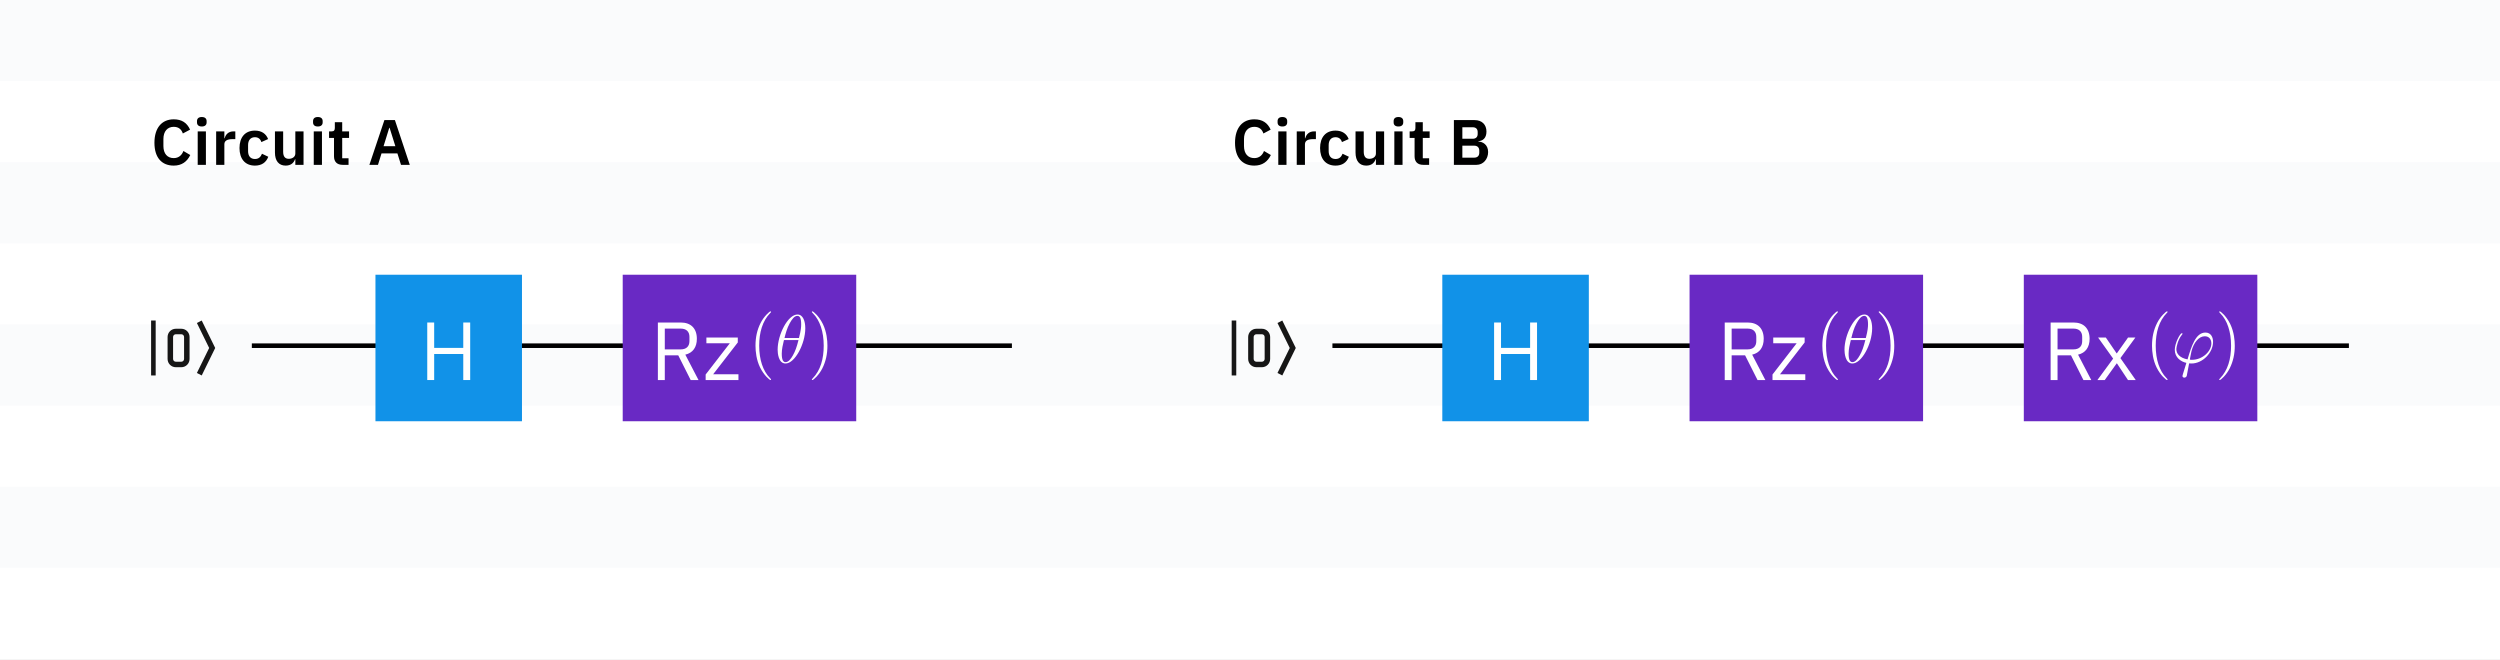
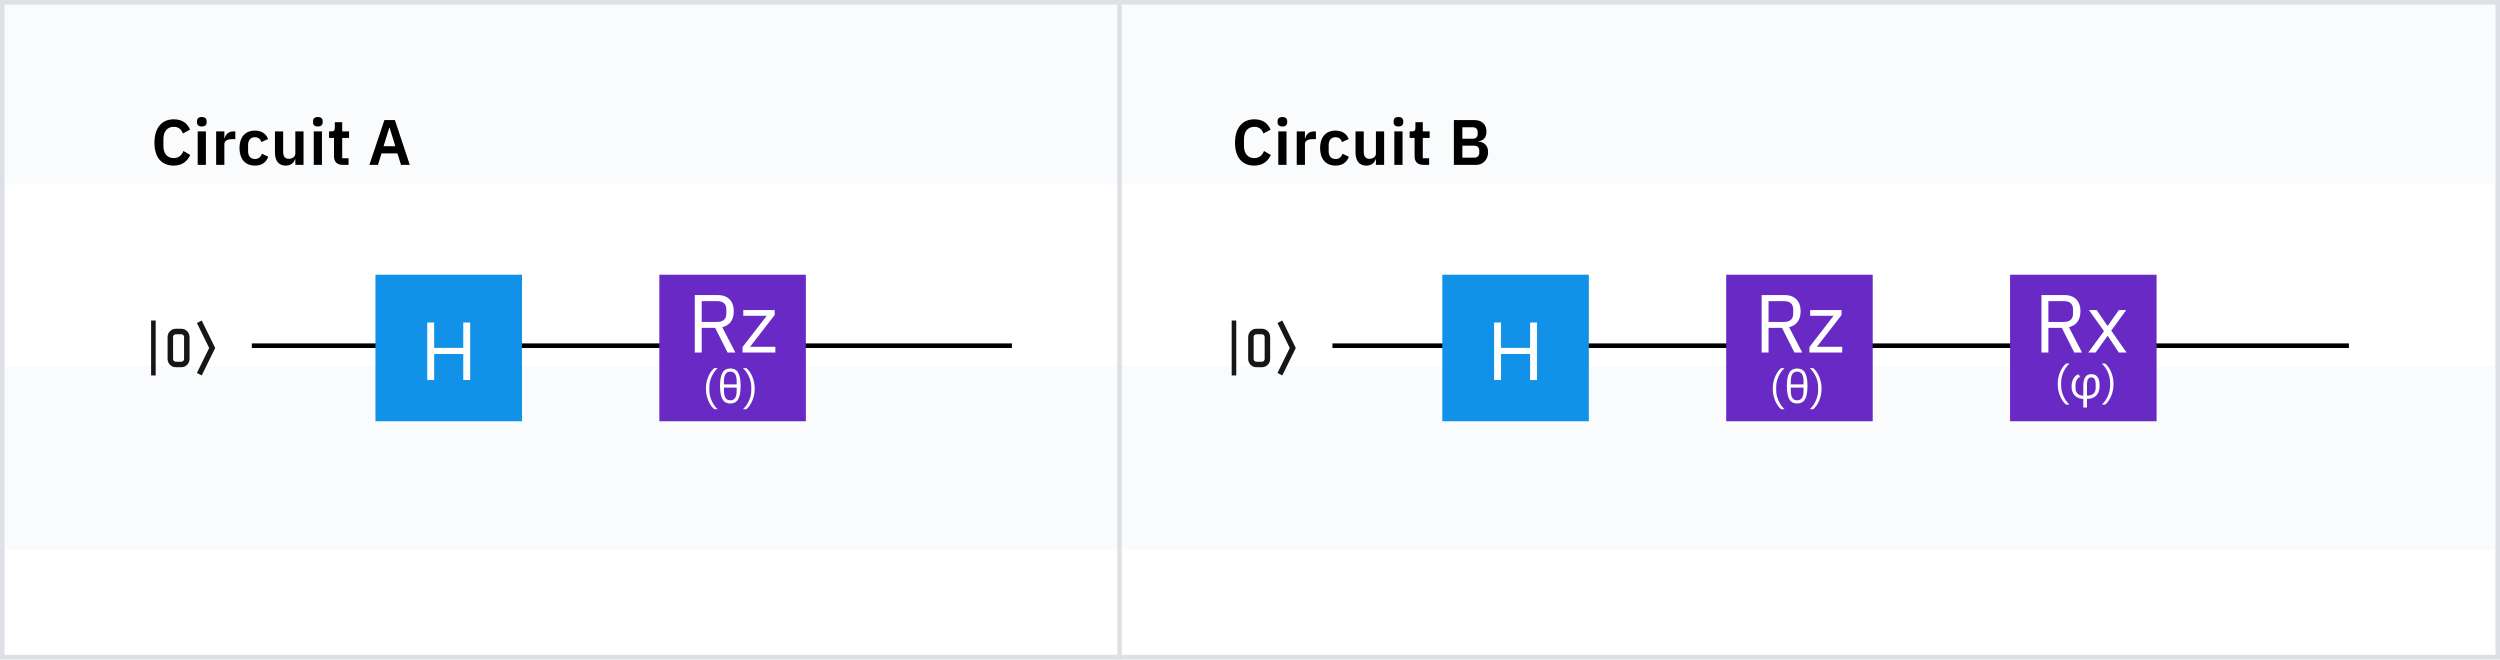
<svg xmlns="http://www.w3.org/2000/svg" width="546" height="144" viewBox="0 0 546 144" fill="none">
-   <g clip-path="url(#clip0_655:9773)">
+   <g clip-path="url(#clip0_1125_19030)">
    <rect width="546" height="144" fill="white" />
-     <rect opacity="0.4" y="106.286" width="546" height="17.714" fill="#F2F4F8" />
-     <rect opacity="0.4" y="70.857" width="546" height="17.714" fill="#F2F4F8" />
-     <rect opacity="0.4" y="35.429" width="546" height="17.714" fill="#F2F4F8" />
-     <rect opacity="0.4" width="546" height="17.714" fill="#F2F4F8" />
+     <rect opacity="0.4" y="80" width="629" height="40" fill="#F2F4F8" />
+     <rect opacity="0.4" width="629" height="40" fill="#F2F4F8" />
+     <rect x="0.5" y="0.5" width="545" height="143" stroke="#DDE1E6" />
    <path fill-rule="evenodd" clip-rule="evenodd" d="M38.4 80.2H39.6C40.594 80.2 41.4 79.394 41.4 78.4V73.6C41.4 72.606 40.594 71.8 39.6 71.8H38.4C37.406 71.8 36.6 72.606 36.6 73.6V78.4C36.6 79.394 37.406 80.2 38.4 80.2ZM37.8 73.6C37.8 73.269 38.068 73 38.4 73H39.6C39.931 73 40.2 73.269 40.2 73.6V78.4C40.2 78.731 39.931 79 39.6 79H38.4C38.068 79 37.8 78.731 37.8 78.4V73.6Z" fill="#161616" />
    <path d="M44.054 82L43 81.46L45.68 76L43 70.54L44.054 70L47 76L44.054 82Z" fill="#161616" />
    <rect x="33" y="70" width="1" height="12" fill="#161616" />
    <line x1="55" y1="75.5" x2="221" y2="75.5" stroke="black" />
    <path fill-rule="evenodd" clip-rule="evenodd" d="M274.4 80.2H275.6C276.594 80.2 277.4 79.394 277.4 78.4V73.6C277.4 72.606 276.594 71.8 275.6 71.8H274.4C273.405 71.8 272.6 72.606 272.6 73.6V78.4C272.6 79.394 273.405 80.2 274.4 80.2ZM273.8 73.6C273.8 73.269 274.068 73 274.4 73H275.6C275.931 73 276.2 73.269 276.2 73.6V78.4C276.2 78.731 275.931 79 275.6 79H274.4C274.068 79 273.8 78.731 273.8 78.4V73.6Z" fill="#161616" />
    <path d="M280.054 82L279 81.46L281.68 76L279 70.54L280.054 70L283 76L280.054 82Z" fill="#161616" />
    <rect x="269" y="70" width="1" height="12" fill="#161616" />
    <line x1="291" y1="75.5" x2="513" y2="75.5" stroke="black" />
-     <rect x="136" y="60" width="51" height="32" fill="#6929C4" />
-     <path d="M145.192 77.6H148.126L150.844 83H152.554L149.674 77.456C151.312 77.078 152.194 75.836 152.194 74C152.194 71.714 150.88 70.436 148.684 70.436H143.68V83H145.192V77.6ZM145.192 76.304V71.768H148.684C149.872 71.768 150.574 72.416 150.574 73.568V74.504C150.574 75.656 149.872 76.304 148.684 76.304H145.192ZM161.278 83V81.74H155.752L161.134 74.792V73.712H154.276V74.972H159.388L154.114 81.794V83H161.278Z" fill="white" />
-     <rect x="369" y="60" width="51" height="32" fill="#6929C4" />
-     <path d="M378.192 77.6H381.126L383.844 83H385.554L382.674 77.456C384.312 77.078 385.194 75.836 385.194 74C385.194 71.714 383.88 70.436 381.684 70.436H376.68V83H378.192V77.6ZM378.192 76.304V71.768H381.684C382.872 71.768 383.574 72.416 383.574 73.568V74.504C383.574 75.656 382.872 76.304 381.684 76.304H378.192ZM394.278 83V81.74H388.752L394.134 74.792V73.712H387.276V74.972H392.388L387.114 81.794V83H394.278Z" fill="white" />
+     <rect x="144" y="60" width="32" height="32" fill="#6929C4" />
+     <path d="M153.254 71.6H156.188L158.906 77H160.616L157.736 71.456C159.374 71.078 160.256 69.836 160.256 68C160.256 65.714 158.942 64.436 156.746 64.436H151.742V77H153.254V71.6ZM153.254 70.304V65.768H156.746C157.934 65.768 158.636 66.416 158.636 67.568V68.504C158.636 69.656 157.934 70.304 156.746 70.304H153.254ZM169.34 77V75.74H163.814L169.196 68.792V67.712H162.338V68.972H167.45L162.176 75.794V77H169.34Z" fill="white" />
+     <path d="M154.173 84.88C154.173 86.83 154.993 88.53 155.983 89.37H156.743C155.663 88.41 154.923 86.72 154.923 85.32V84.46C154.923 83.06 155.633 81.4 156.743 80.4H155.983C154.963 81.27 154.173 82.95 154.173 84.88ZM159.502 80.48C158.082 80.48 157.252 81.42 157.252 84.3C157.252 87.18 158.082 88.12 159.502 88.12C160.922 88.12 161.752 87.18 161.752 84.3C161.752 81.42 160.922 80.48 159.502 80.48ZM158.112 83.32C158.112 81.75 158.622 81.17 159.502 81.17C160.382 81.17 160.892 81.75 160.892 83.32V83.95H158.112V83.32ZM159.502 87.43C158.622 87.43 158.112 86.85 158.112 85.28V84.65H160.892V85.28C160.892 86.85 160.382 87.43 159.502 87.43ZM164.828 84.88C164.828 82.95 164.038 81.27 163.018 80.4H162.258C163.368 81.4 164.078 83.06 164.078 84.46V85.32C164.078 86.72 163.338 88.41 162.258 89.37H163.018C164.008 88.53 164.828 86.83 164.828 84.88Z" fill="white" />
+     <rect x="377" y="60" width="32" height="32" fill="#6929C4" />
+     <path d="M386.254 71.6H389.188L391.906 77H393.616L390.736 71.456C392.374 71.078 393.256 69.836 393.256 68C393.256 65.714 391.942 64.436 389.746 64.436H384.742V77H386.254V71.6ZM386.254 70.304V65.768H389.746C390.934 65.768 391.636 66.416 391.636 67.568V68.504C391.636 69.656 390.934 70.304 389.746 70.304H386.254ZM402.34 77V75.74H396.814L402.196 68.792V67.712H395.338V68.972H400.45L395.176 75.794V77H402.34Z" fill="white" />
+     <path d="M387.173 84.88C387.173 86.83 387.993 88.53 388.983 89.37H389.743C388.663 88.41 387.923 86.72 387.923 85.32V84.46C387.923 83.06 388.633 81.4 389.743 80.4H388.983C387.963 81.27 387.173 82.95 387.173 84.88ZM392.502 80.48C391.082 80.48 390.252 81.42 390.252 84.3C390.252 87.18 391.082 88.12 392.502 88.12C393.922 88.12 394.752 87.18 394.752 84.3C394.752 81.42 393.922 80.48 392.502 80.48ZM391.112 83.32C391.112 81.75 391.622 81.17 392.502 81.17C393.382 81.17 393.892 81.75 393.892 83.32V83.95H391.112V83.32ZM392.502 87.43C391.622 87.43 391.112 86.85 391.112 85.28V84.65H393.892V85.28C393.892 86.85 393.382 87.43 392.502 87.43ZM397.828 84.88C397.828 82.95 397.038 81.27 396.018 80.4H395.258C396.368 81.4 397.078 83.06 397.078 84.46V85.32C397.078 86.72 396.338 88.41 395.258 89.37H396.018C397.008 88.53 397.828 86.83 397.828 84.88Z" fill="white" />
+     <rect x="439" y="60" width="32" height="32" fill="#6929C4" />
+     <path d="M447.368 71.6H450.302L453.02 77H454.73L451.85 71.456C453.488 71.078 454.37 69.836 454.37 68C454.37 65.714 453.056 64.436 450.86 64.436H445.856V77H447.368V71.6ZM447.368 70.304V65.768H450.86C452.048 65.768 452.75 66.416 452.75 67.568V68.504C452.75 69.656 452.048 70.304 450.86 70.304H447.368ZM456.073 77H457.675L460.285 73.364H460.339L462.751 77H464.443L461.095 72.212L464.371 67.712H462.769L460.321 71.168H460.267L457.909 67.712H456.217L459.511 72.32L456.073 77Z" fill="white" />
+     <path d="M449.406 83.88C449.406 85.83 450.226 87.53 451.216 88.37H451.976C450.896 87.41 450.156 85.72 450.156 84.32V83.46C450.156 82.06 450.866 80.4 451.976 79.4H451.216C450.196 80.27 449.406 81.95 449.406 83.88ZM454.996 89H455.796V87.12C457.516 87.12 458.556 86.12 458.556 84.26C458.556 82.47 457.926 81.72 456.746 81.72C455.626 81.72 454.996 82.47 454.996 84.26V86.41C454.056 86.41 453.286 85.89 453.286 84.7V84.31C453.286 83.23 453.606 82.64 454.326 82.28L453.876 81.72C452.956 82.16 452.426 83.08 452.426 84.5C452.426 86.08 453.516 87.12 454.996 87.12V89ZM455.796 84.01C455.796 82.82 456.156 82.43 456.746 82.43C457.336 82.43 457.696 82.82 457.696 84.01V84.7C457.696 85.94 456.936 86.41 455.796 86.41V84.01ZM461.594 83.88C461.594 81.95 460.804 80.27 459.784 79.4H459.024C460.134 80.4 460.844 82.06 460.844 83.46V84.32C460.844 85.72 460.104 87.41 459.024 88.37H459.784C460.774 87.53 461.594 85.83 461.594 83.88Z" fill="white" />
    <rect x="82" y="60" width="32" height="32" fill="#1192E8" />
    <path d="M101.177 83H102.689V70.436H101.177V75.98H94.823V70.436H93.311V83H94.823V77.312H101.177V83Z" fill="white" />
    <rect x="315" y="60" width="32" height="32" fill="#1192E8" />
    <path d="M334.177 83H335.689V70.436H334.177V75.98H327.823V70.436H326.311V83H327.823V77.312H334.177V83Z" fill="white" />
-     <rect x="442" y="60" width="51" height="32" fill="#6929C4" />
-     <path d="M449.368 77.6H452.302L455.02 83H456.73L453.85 77.456C455.488 77.078 456.37 75.836 456.37 74C456.37 71.714 455.056 70.436 452.86 70.436H447.856V83H449.368V77.6ZM449.368 76.304V71.768H452.86C454.048 71.768 454.75 72.416 454.75 73.568V74.504C454.75 75.656 454.048 76.304 452.86 76.304H449.368ZM458.073 83H459.675L462.285 79.364H462.339L464.751 83H466.443L463.095 78.212L466.371 73.712H464.769L462.321 77.168H462.267L459.909 73.712H458.217L461.511 78.32L458.073 83Z" fill="white" />
-     <path d="M473.402 82.88C473.402 82.835 473.402 82.805 473.147 82.55C471.648 81.037 470.809 78.564 470.809 75.507C470.809 72.6 471.513 70.098 473.252 68.33C473.402 68.195 473.402 68.165 473.402 68.12C473.402 68.03 473.327 68 473.267 68C473.072 68 471.843 69.079 471.109 70.547C470.345 72.061 470 73.664 470 75.507C470 76.841 470.21 78.624 470.989 80.228C471.873 82.026 473.102 83 473.267 83C473.327 83 473.402 82.97 473.402 82.88Z" fill="white" />
-     <path d="M478.748 78.579C478.493 78.579 478.268 78.579 478.268 78.504C478.268 78.475 478.523 77.066 478.613 76.736C479.093 74.818 480.231 73.44 481.535 73.44C482.509 73.44 482.959 74.174 482.959 74.998C482.959 76.706 481.041 78.579 478.748 78.579ZM478.104 79.359C478.193 79.374 478.343 79.389 478.613 79.389C481.071 79.389 483.333 77.021 483.333 74.653C483.333 73.739 482.929 72.63 481.67 72.63C479.512 72.63 478.598 75.672 477.759 78.49C476.036 78.16 475.316 77.246 475.316 76.242C475.316 75.837 475.631 74.234 476.5 73.155C476.665 72.96 476.665 72.93 476.665 72.9C476.665 72.78 476.545 72.78 476.515 72.78C476.111 72.78 474.972 74.968 474.972 76.392C474.972 78.07 476.29 78.984 477.504 79.254L476.725 81.786C476.65 82.011 476.65 82.041 476.65 82.101C476.65 82.46 477.01 82.475 477.04 82.475C477.189 82.475 477.459 82.416 477.579 82.116C477.624 81.981 478.044 79.658 478.104 79.359Z" fill="white" />
-     <path d="M488.075 75.507C488.075 74.369 487.925 72.51 487.086 70.772C486.202 68.974 484.973 68 484.808 68C484.749 68 484.674 68.03 484.674 68.12C484.674 68.165 484.674 68.195 484.928 68.45C486.427 69.963 487.266 72.436 487.266 75.493C487.266 78.4 486.562 80.902 484.823 82.67C484.674 82.805 484.674 82.835 484.674 82.88C484.674 82.97 484.749 83 484.808 83C485.003 83 486.232 81.921 486.966 80.453C487.731 78.924 488.075 77.306 488.075 75.507Z" fill="white" />
-     <path d="M168.402 82.88C168.402 82.835 168.402 82.805 168.147 82.55C166.648 81.037 165.809 78.564 165.809 75.507C165.809 72.6 166.513 70.098 168.252 68.33C168.402 68.195 168.402 68.165 168.402 68.12C168.402 68.03 168.327 68 168.267 68C168.072 68 166.843 69.079 166.109 70.547C165.345 72.061 165 73.664 165 75.507C165 76.841 165.21 78.624 165.989 80.228C166.873 82.026 168.102 83 168.267 83C168.327 83 168.402 82.97 168.402 82.88Z" fill="white" />
-     <path d="M175.876 71.701C175.876 70.173 175.396 68.689 174.168 68.689C172.07 68.689 169.837 73.08 169.837 76.377C169.837 77.066 169.987 79.389 171.56 79.389C173.598 79.389 175.876 75.103 175.876 71.701ZM171.335 73.814C171.56 72.93 171.875 71.671 172.474 70.607C172.969 69.708 173.493 68.989 174.153 68.989C174.647 68.989 174.977 69.409 174.977 70.847C174.977 71.387 174.932 72.136 174.497 73.814H171.335ZM174.392 74.264C174.018 75.732 173.703 76.676 173.164 77.62C172.729 78.385 172.205 79.089 171.575 79.089C171.111 79.089 170.736 78.729 170.736 77.246C170.736 76.272 170.976 75.253 171.216 74.264H174.392Z" fill="white" />
-     <path d="M180.708 75.507C180.708 74.369 180.559 72.51 179.719 70.772C178.835 68.974 177.607 68 177.442 68C177.382 68 177.307 68.03 177.307 68.12C177.307 68.165 177.307 68.195 177.562 68.45C179.06 69.963 179.899 72.436 179.899 75.493C179.899 78.4 179.195 80.902 177.457 82.67C177.307 82.805 177.307 82.835 177.307 82.88C177.307 82.97 177.382 83 177.442 83C177.637 83 178.865 81.921 179.6 80.453C180.364 78.924 180.708 77.306 180.708 75.507Z" fill="white" />
-     <path d="M401.402 82.88C401.402 82.835 401.402 82.805 401.147 82.55C399.648 81.037 398.809 78.564 398.809 75.507C398.809 72.6 399.513 70.098 401.252 68.33C401.402 68.195 401.402 68.165 401.402 68.12C401.402 68.03 401.327 68 401.267 68C401.072 68 399.843 69.079 399.109 70.547C398.345 72.061 398 73.664 398 75.507C398 76.841 398.21 78.624 398.989 80.228C399.873 82.026 401.102 83 401.267 83C401.327 83 401.402 82.97 401.402 82.88Z" fill="white" />
-     <path d="M408.876 71.701C408.876 70.173 408.396 68.689 407.168 68.689C405.07 68.689 402.837 73.08 402.837 76.377C402.837 77.066 402.987 79.389 404.56 79.389C406.598 79.389 408.876 75.103 408.876 71.701ZM404.335 73.814C404.56 72.93 404.875 71.671 405.474 70.607C405.969 69.708 406.493 68.989 407.153 68.989C407.647 68.989 407.977 69.409 407.977 70.847C407.977 71.387 407.932 72.136 407.497 73.814H404.335ZM407.392 74.264C407.018 75.732 406.703 76.676 406.164 77.62C405.729 78.385 405.205 79.089 404.575 79.089C404.111 79.089 403.736 78.729 403.736 77.246C403.736 76.272 403.976 75.253 404.216 74.264H407.392Z" fill="white" />
-     <path d="M413.708 75.507C413.708 74.369 413.559 72.51 412.719 70.772C411.835 68.974 410.607 68 410.442 68C410.382 68 410.307 68.03 410.307 68.12C410.307 68.165 410.307 68.195 410.562 68.45C412.06 69.963 412.899 72.436 412.899 75.493C412.899 78.4 412.195 80.902 410.457 82.67C410.307 82.805 410.307 82.835 410.307 82.88C410.307 82.97 410.382 83 410.442 83C410.637 83 411.865 81.921 412.6 80.453C413.364 78.924 413.708 77.306 413.708 75.507Z" fill="white" />
    <path d="M273.942 36.168C275.692 36.168 276.854 35.314 277.554 33.858L276.056 32.976C275.734 33.858 275.048 34.53 273.942 34.53C272.57 34.53 271.688 33.578 271.688 31.898V30.358C271.688 28.692 272.57 27.698 273.942 27.698C275.034 27.698 275.65 28.286 275.93 29.154L277.512 28.314C276.826 26.802 275.692 26.06 273.942 26.06C271.366 26.06 269.728 27.894 269.728 31.184C269.728 34.474 271.366 36.168 273.942 36.168ZM280.074 27.628C280.802 27.628 281.124 27.25 281.124 26.732V26.452C281.124 25.934 280.802 25.556 280.074 25.556C279.332 25.556 279.024 25.934 279.024 26.452V26.732C279.024 27.25 279.332 27.628 280.074 27.628ZM279.178 36H280.97V28.692H279.178V36ZM285 36V31.52C285 30.722 285.63 30.386 286.834 30.386H287.394V28.692H287.002C285.84 28.692 285.252 29.434 285.07 30.204H285V28.692H283.208V36H285ZM291.679 36.168C293.093 36.168 294.115 35.524 294.591 34.236L293.219 33.578C292.953 34.236 292.533 34.726 291.679 34.726C290.685 34.726 290.181 34.04 290.181 33.018V31.688C290.181 30.666 290.685 29.966 291.679 29.966C292.449 29.966 292.911 30.414 293.079 31.03L294.549 30.372C294.115 29.224 293.149 28.524 291.679 28.524C289.523 28.524 288.305 29.994 288.305 32.332C288.305 34.684 289.523 36.168 291.679 36.168ZM300.501 36H302.293V28.692H300.501V33.522C300.501 34.306 299.787 34.684 299.073 34.684C298.219 34.684 297.841 34.138 297.841 33.13V28.692H296.049V33.312C296.049 35.132 296.889 36.168 298.387 36.168C299.591 36.168 300.179 35.51 300.431 34.782H300.501V36ZM305.419 27.628C306.147 27.628 306.469 27.25 306.469 26.732V26.452C306.469 25.934 306.147 25.556 305.419 25.556C304.677 25.556 304.369 25.934 304.369 26.452V26.732C304.369 27.25 304.677 27.628 305.419 27.628ZM304.523 36H306.315V28.692H304.523V36ZM310.835 36H312.123V34.572H310.737V30.12H312.235V28.692H310.737V26.69H309.127V27.936C309.127 28.44 308.959 28.692 308.427 28.692H307.867V30.12H308.945V34.138C308.945 35.328 309.603 36 310.835 36ZM317.53 36H322.486C323.928 36 325.006 34.768 325.006 33.2C325.006 31.534 323.746 30.932 322.892 30.918V30.834C323.788 30.778 324.642 30.218 324.642 28.734C324.642 27.222 323.662 26.228 322.052 26.228H317.53V36ZM319.378 31.814H321.954C322.654 31.814 323.074 32.206 323.074 32.892V33.368C323.074 34.054 322.654 34.432 321.954 34.432H319.378V31.814ZM319.378 27.796H321.66C322.332 27.796 322.724 28.174 322.724 28.832V29.266C322.724 29.91 322.332 30.302 321.66 30.302H319.378V27.796Z" fill="black" />
    <path d="M37.942 36.168C39.692 36.168 40.854 35.314 41.554 33.858L40.056 32.976C39.734 33.858 39.048 34.53 37.942 34.53C36.57 34.53 35.688 33.578 35.688 31.898V30.358C35.688 28.692 36.57 27.698 37.942 27.698C39.034 27.698 39.65 28.286 39.93 29.154L41.512 28.314C40.826 26.802 39.692 26.06 37.942 26.06C35.366 26.06 33.728 27.894 33.728 31.184C33.728 34.474 35.366 36.168 37.942 36.168ZM44.074 27.628C44.802 27.628 45.124 27.25 45.124 26.732V26.452C45.124 25.934 44.802 25.556 44.074 25.556C43.332 25.556 43.024 25.934 43.024 26.452V26.732C43.024 27.25 43.332 27.628 44.074 27.628ZM43.178 36H44.97V28.692H43.178V36ZM49 36V31.52C49 30.722 49.63 30.386 50.834 30.386H51.394V28.692H51.002C49.84 28.692 49.252 29.434 49.07 30.204H49V28.692H47.208V36H49ZM55.679 36.168C57.093 36.168 58.115 35.524 58.591 34.236L57.219 33.578C56.953 34.236 56.533 34.726 55.679 34.726C54.685 34.726 54.181 34.04 54.181 33.018V31.688C54.181 30.666 54.685 29.966 55.679 29.966C56.449 29.966 56.911 30.414 57.079 31.03L58.549 30.372C58.115 29.224 57.149 28.524 55.679 28.524C53.523 28.524 52.305 29.994 52.305 32.332C52.305 34.684 53.523 36.168 55.679 36.168ZM64.501 36H66.293V28.692H64.501V33.522C64.501 34.306 63.787 34.684 63.073 34.684C62.219 34.684 61.841 34.138 61.841 33.13V28.692H60.049V33.312C60.049 35.132 60.889 36.168 62.387 36.168C63.591 36.168 64.179 35.51 64.431 34.782H64.501V36ZM69.419 27.628C70.147 27.628 70.469 27.25 70.469 26.732V26.452C70.469 25.934 70.147 25.556 69.419 25.556C68.677 25.556 68.37 25.934 68.37 26.452V26.732C68.37 27.25 68.677 27.628 69.419 27.628ZM68.523 36H70.316V28.692H68.523V36ZM74.835 36H76.123V34.572H74.737V30.12H76.235V28.692H74.737V26.69H73.127V27.936C73.127 28.44 72.959 28.692 72.427 28.692H71.867V30.12H72.945V34.138C72.945 35.328 73.603 36 74.835 36ZM89.496 36L86.248 26.228H83.952L80.676 36H82.552L83.322 33.508H86.794L87.578 36H89.496ZM86.346 31.926H83.77L85.016 27.908H85.086L86.346 31.926Z" fill="black" />
+     <line x1="244.5" x2="244.5" y2="144" stroke="#DDE1E6" />
  </g>
  <defs>
-     <clipPath id="clip0_655:9773">
+     <clipPath id="clip0_1125_19030">
      <rect width="546" height="144" fill="white" />
    </clipPath>
  </defs>
</svg>
